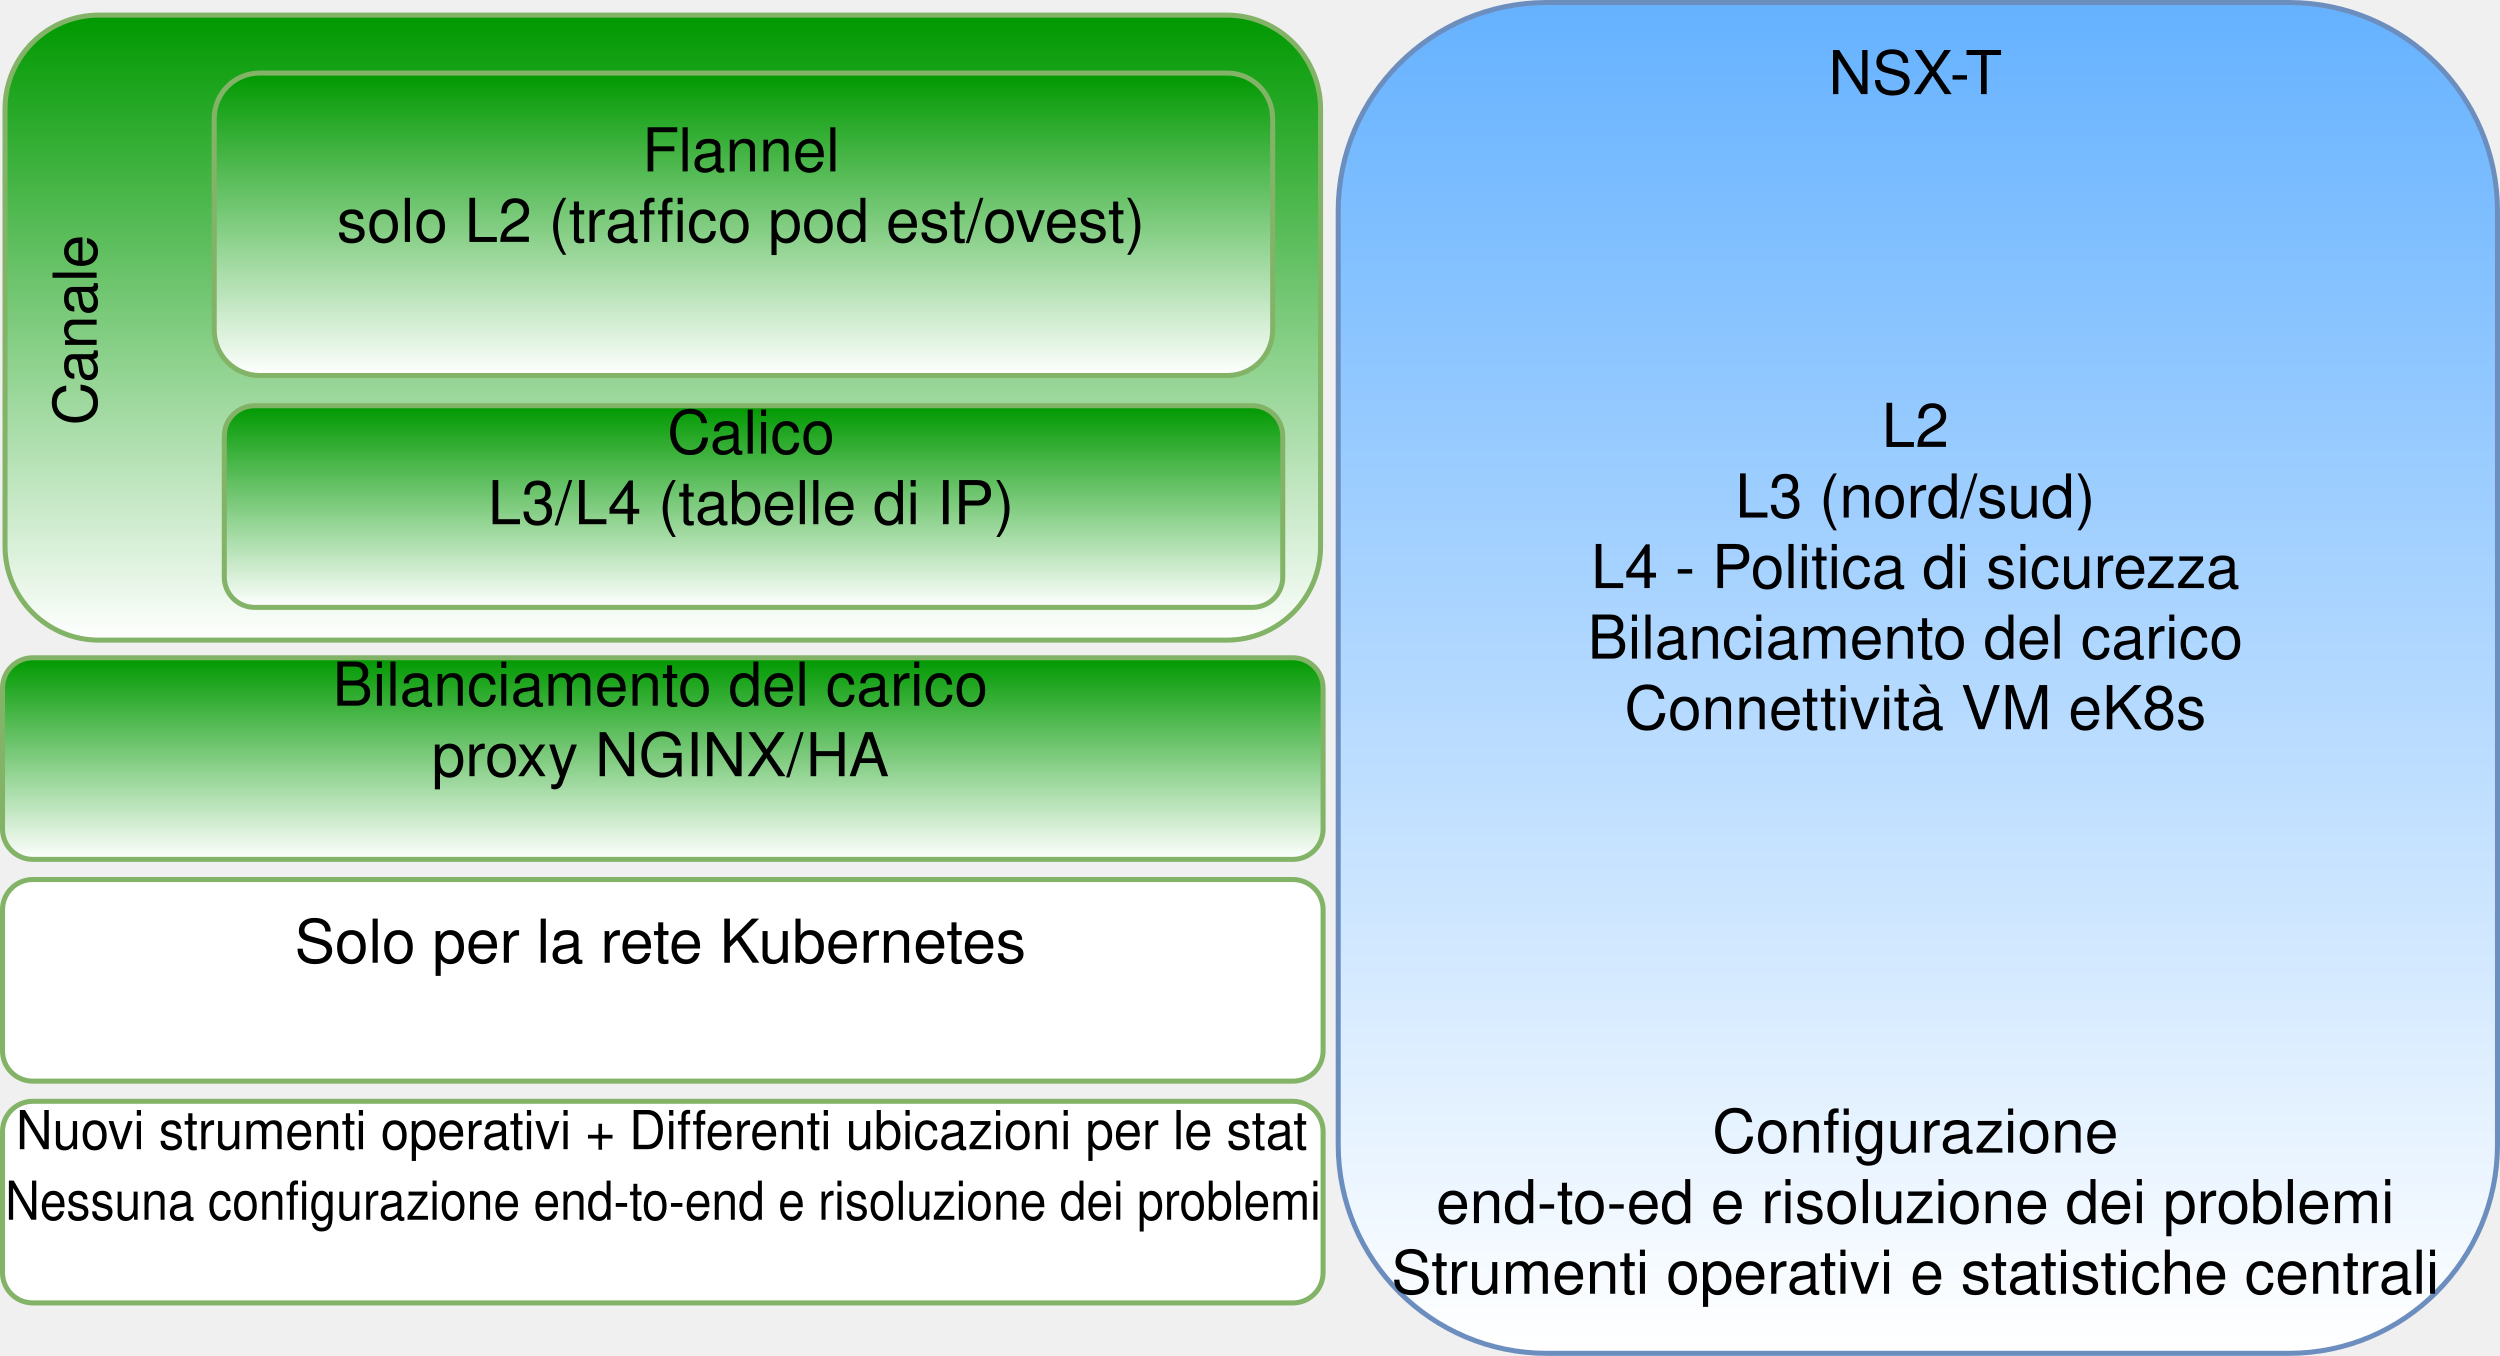
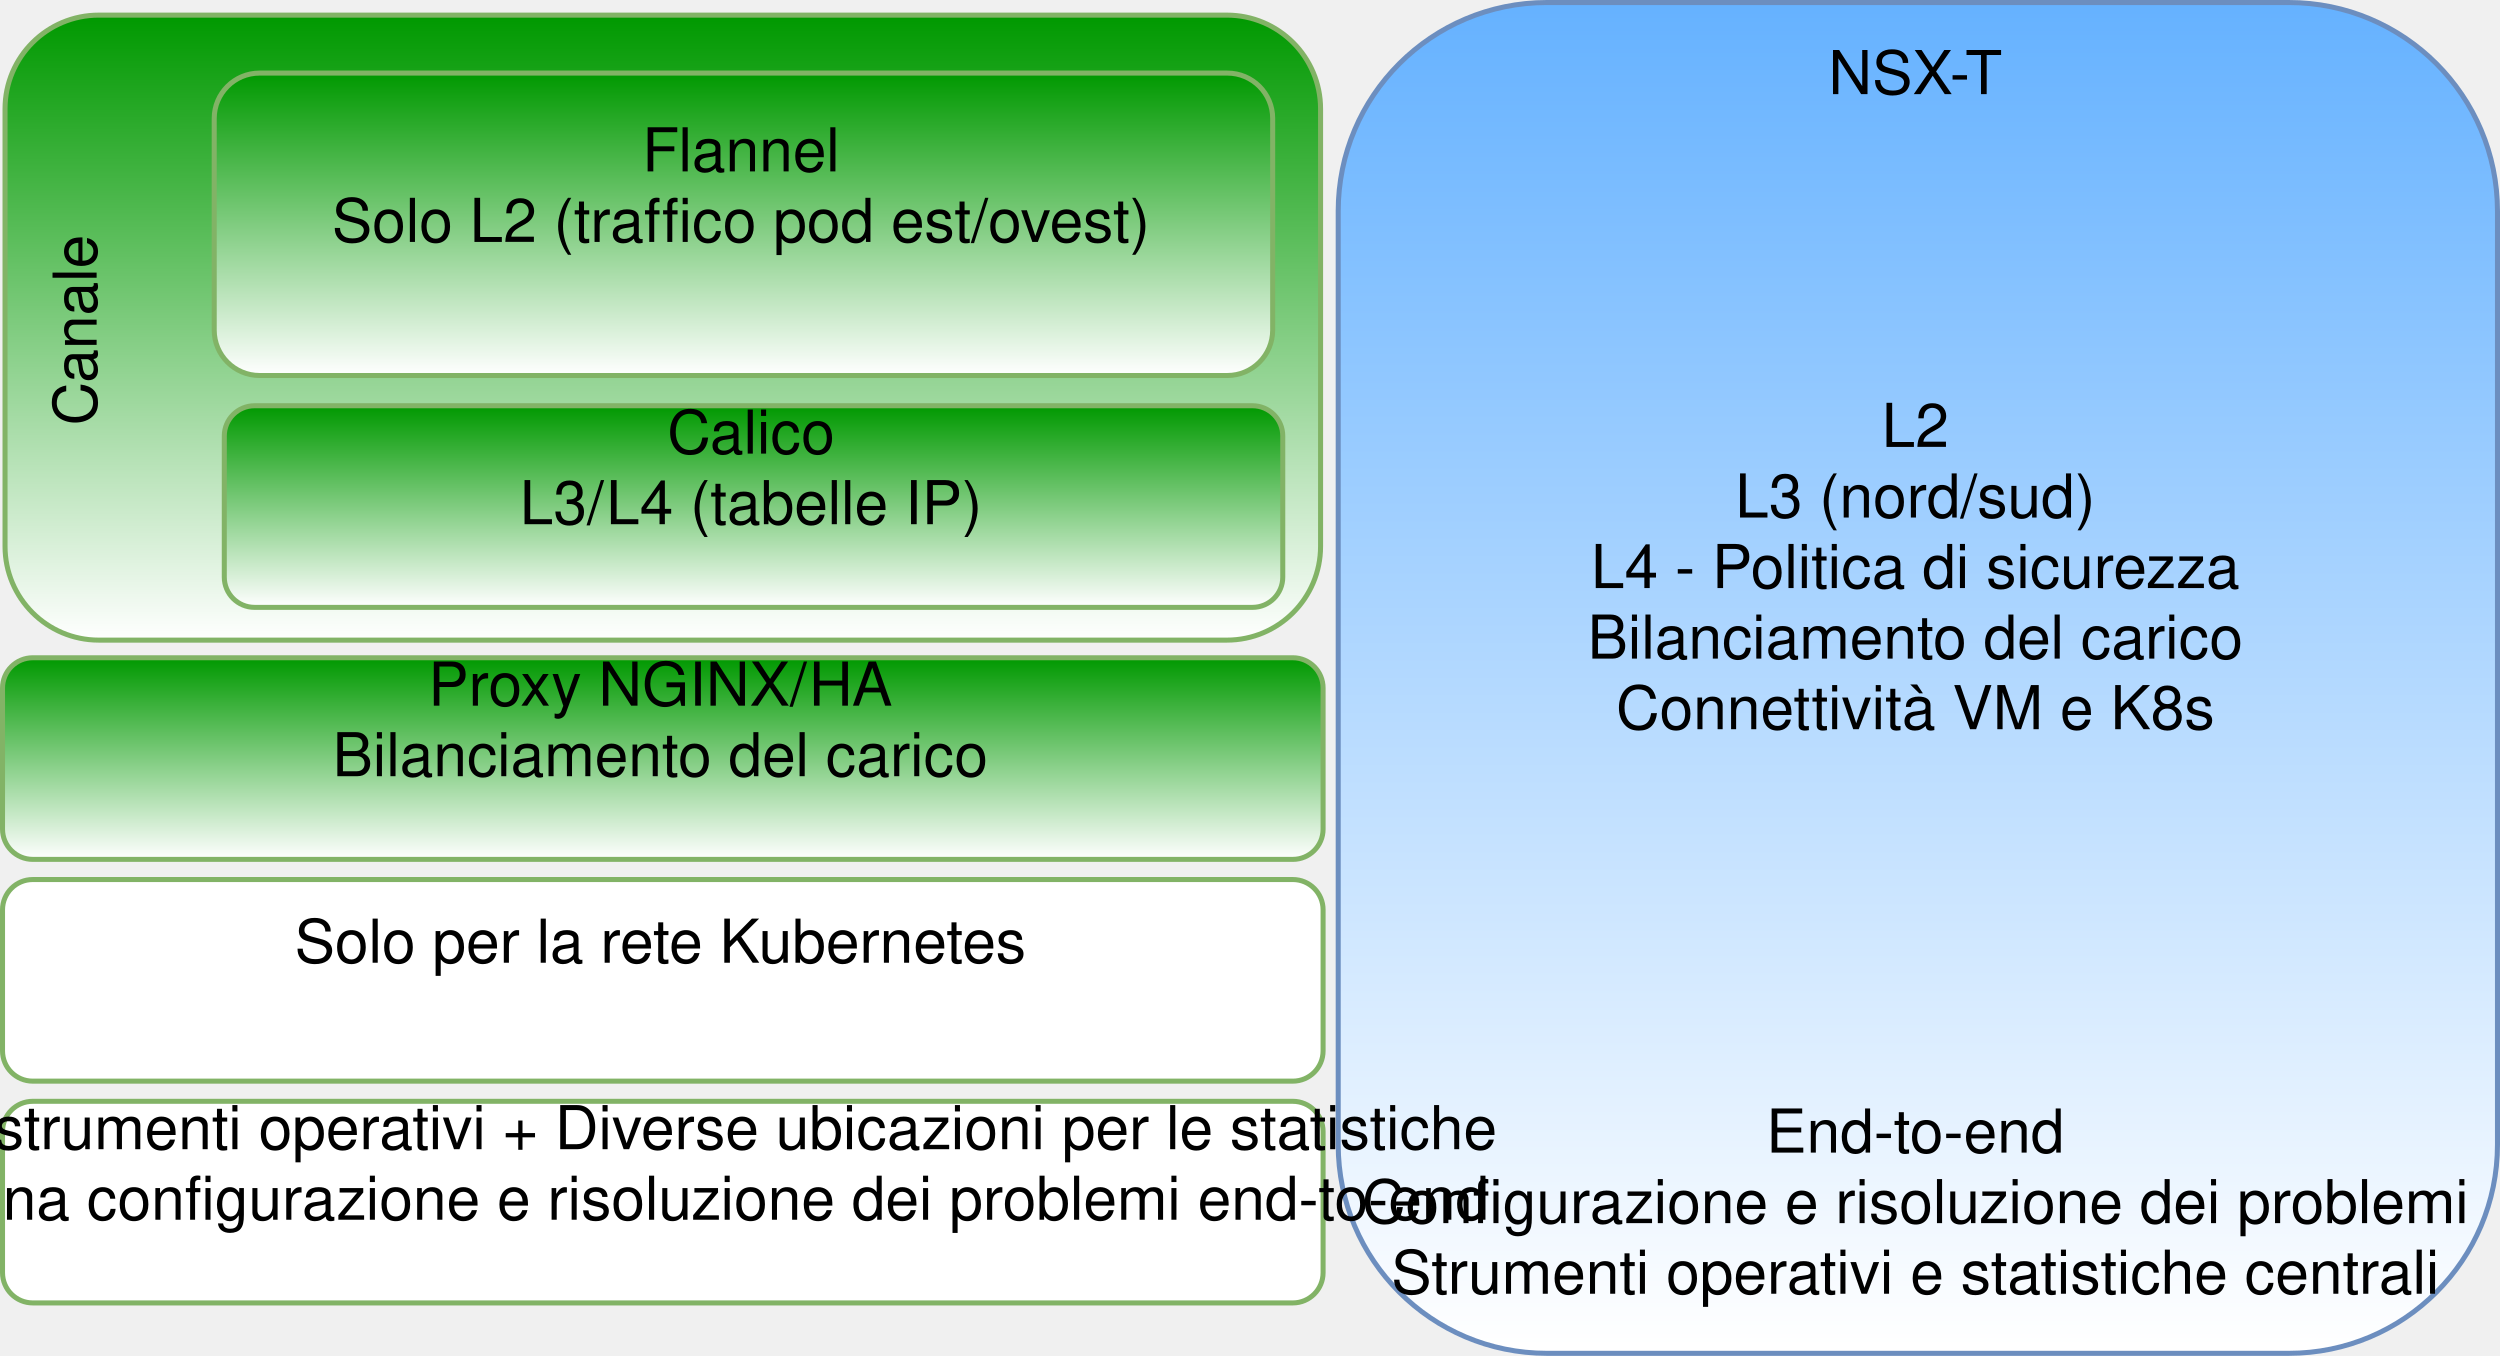
- <svg xmlns="http://www.w3.org/2000/svg" width="496px" height="269px" version="1.1" id="svg89">
-   <defs id="defs19">
+ <svg xmlns="http://www.w3.org/2000/svg" width="496px" height="269px" version="1.1">
+   <defs>
    <linearGradient id="mx-gradient-66b2ff-1-ffffff-1-s-0" x2="0%" y2="100%">
-       <stop stop-color="#66B2FF" offset="0" id="stop4" />
-       <stop stop-color="#fff" offset="1" id="stop6" />
+       <stop stop-color="#66B2FF" offset="0" />
+       <stop stop-color="#fff" offset="1" />
    </linearGradient>
    <linearGradient id="mx-gradient-ffffff-1-009900-1-e-0" x1="100%" x2="0%">
-       <stop stop-color="#090" offset="0" id="stop9" />
-       <stop stop-color="#fff" offset="1" id="stop11" />
+       <stop stop-color="#090" offset="0" />
+       <stop stop-color="#fff" offset="1" />
    </linearGradient>
    <linearGradient id="mx-gradient-009900-1-ffffff-1-s-0" x2="0%" y2="100%">
-       <stop stop-color="#090" offset="0" id="stop14" />
-       <stop stop-color="#fff" offset="1" id="stop16" />
+       <stop stop-color="#090" offset="0" />
+       <stop stop-color="#fff" offset="1" />
    </linearGradient>
  </defs>
-   <g transform="translate(.5 .5)" id="g87">
-     <rect x="265" width="230" height="268" rx="41.4" ry="41.4" fill="url(#mx-gradient-66b2ff-1-ffffff-1-s-0)" pointer-events="none" stroke="#6c8ebf" id="rect21" />
-     <g font-family="Helvetica" font-size="12px" text-anchor="middle" id="g41">
-       <text x="379.5" y="18.17" id="text23">NSX-T</text>
-       <text x="379.5" y="88.17" id="text25">L2</text>
-       <text x="379.5" y="102.17" id="text27">L3 (nord/sud)</text>
-       <text x="379.5" y="116.17" id="text29">L4 - Politica di sicurezza</text>
-       <text x="379.5" y="130.17" id="text31">Bilanciamento del carico</text>
-       <text x="379.5" y="144.17" id="text33">Connettività VM eK8s</text>
-       <text x="379.5" y="228.17" id="text35">Configurazione</text>
-       <text x="379.5" y="242.17" id="text37">end-to-ed e risoluzione dei problemi</text>
-       <text x="379.5" y="256.17" id="text39">Strumenti operativi e statistiche centrali</text>
+   <g transform="translate(.5 .5)">
+     <rect x="265" width="230" height="268" rx="41.4" ry="41.4" fill="url(#mx-gradient-66b2ff-1-ffffff-1-s-0)" pointer-events="none" stroke="#6c8ebf" />
+     <g font-family="Helvetica" font-size="12px" text-anchor="middle">
+       <text x="379.5" y="18.17">NSX-T</text>
+       <text x="379.5" y="88.17">L2</text>
+       <text x="379.5" y="102.17">L3 (nord/sud)</text>
+       <text x="379.5" y="116.17">L4 - Politica di sicurezza</text>
+       <text x="379.5" y="130.17">Bilanciamento del carico</text>
+       <text x="379.5" y="144.17">Connettività VM e K8s</text>
+       <text x="379.5" y="228.17">End-to-end</text>
+       <text x="379.5" y="242.17">Configurazione e risoluzione dei problemi</text>
+       <text x="379.5" y="256.17">Strumenti operativi e statistiche centrali</text>
    </g>
-     <rect transform="rotate(-90,131,64.5)" x="69" y="-66" width="124" height="261" rx="18.6" ry="18.6" fill="url(#mx-gradient-ffffff-1-009900-1-e-0)" pointer-events="none" stroke="#82b366" id="rect43" />
-     <g transform="rotate(-90,8.17,64.5)" font-family="Helvetica" font-size="12px" text-anchor="middle" id="g47">
-       <text x="7.67" y="75" id="text45">Canale</text>
+     <rect transform="rotate(-90,131,64.5)" x="69" y="-66" width="124" height="261" rx="18.6" ry="18.6" fill="url(#mx-gradient-ffffff-1-009900-1-e-0)" pointer-events="none" stroke="#82b366" />
+     <g transform="rotate(-90,8.17,64.5)" font-family="Helvetica" font-size="12px" text-anchor="middle">
+       <text x="7.67" y="75">Canale</text>
    </g>
-     <rect x="42" y="14" width="210" height="60" rx="9" ry="9" fill="url(#mx-gradient-009900-1-ffffff-1-s-0)" pointer-events="none" stroke="#82b366" id="rect49" />
-     <g font-family="Helvetica" font-size="12px" text-anchor="middle" id="g55">
-       <text x="146.5" y="33.5" id="text51">Flannel</text>
-       <text x="146.5" y="47.5" id="text53">solo L2 (traffico pod est/ovest)</text>
+     <rect x="42" y="14" width="210" height="60" rx="9" ry="9" fill="url(#mx-gradient-009900-1-ffffff-1-s-0)" pointer-events="none" stroke="#82b366" />
+     <g font-family="Helvetica" font-size="12px" text-anchor="middle">
+       <text x="146.5" y="33.5">Flannel</text>
+       <text x="146.5" y="47.5">Solo L2 (traffico pod est/ovest)</text>
    </g>
-     <rect x="44" y="80" width="210" height="40" rx="6" ry="6" fill="url(#mx-gradient-009900-1-ffffff-1-s-0)" pointer-events="none" stroke="#82b366" id="rect57" />
-     <g font-family="Helvetica" font-size="12px" text-anchor="middle" id="g63">
-       <text x="148.5" y="89.5" id="text59">Calico</text>
-       <text x="148.5" y="103.5" id="text61">L3/L4 (tabelle di IP)</text>
+     <rect x="44" y="80" width="210" height="40" rx="6" ry="6" fill="url(#mx-gradient-009900-1-ffffff-1-s-0)" pointer-events="none" stroke="#82b366" />
+     <g font-family="Helvetica" font-size="12px" text-anchor="middle">
+       <text x="148.5" y="89.5">Calico</text>
+       <text x="148.5" y="103.5">L3/L4 (tabelle IP)</text>
    </g>
-     <rect y="174" width="262" height="40" rx="6" ry="6" fill="#fff" pointer-events="none" stroke="#82b366" id="rect65" />
-     <g font-family="Helvetica" font-size="12px" text-anchor="middle" id="g69">
-       <text x="130.5" y="190.5" id="text67">Solo per la rete Kubernetes</text>
+     <rect y="174" width="262" height="40" rx="6" ry="6" fill="#fff" pointer-events="none" stroke="#82b366" />
+     <g font-family="Helvetica" font-size="12px" text-anchor="middle">
+       <text x="130.5" y="190.5">Solo per la rete Kubernetes</text>
    </g>
-     <rect y="218" width="262" height="40" rx="6" ry="6" fill="#fff" pointer-events="none" stroke="#82b366" id="rect71" />
-     <g font-family="Helvetica" font-size="12px" text-anchor="middle" id="g77">
-       <text x="134.682" y="220.928" id="text73" style="font-size:10.359px;stroke-width:0.971" transform="scale(0.9711121,1.029747)">Nuovi strumenti operativi + Differenti ubicazioni per le stat</text>
-       <text x="138.683" y="228.2" id="text75" style="font-size:10.079px;stroke-width:0.945" transform="scale(0.9449266,1.058283)">Nessuna configurazione end-to-end e risoluzione dei problemi</text>
+     <rect y="218" width="262" height="40" rx="6" ry="6" fill="#fff" pointer-events="none" stroke="#82b366" />
+     <g font-family="Helvetica" font-size="12px" text-anchor="middle">
+       <text x="130.5" y="227.5">Nuovi strumenti operativi + Diverse ubicazioni per le statistiche</text>
+       <text x="130.5" y="241.5">Nessuna configurazione e risoluzione dei problemi end-to-end</text>
    </g>
-     <rect y="130" width="262" height="40" rx="6" ry="6" fill="url(#mx-gradient-009900-1-ffffff-1-s-0)" pointer-events="none" stroke="#82b366" id="rect79" />
-     <g font-family="Helvetica" font-size="12px" text-anchor="middle" id="g85">
-       <text x="130.5" y="139.5" id="text81">Bilanciamento del carico</text>
-       <text x="130.5" y="153.5" id="text83">proxy NGINX/HA</text>
+     <rect y="130" width="262" height="40" rx="6" ry="6" fill="url(#mx-gradient-009900-1-ffffff-1-s-0)" pointer-events="none" stroke="#82b366" />
+     <g font-family="Helvetica" font-size="12px" text-anchor="middle">
+       <text x="130.5" y="139.5">Proxy NGINX/HA</text>
+       <text x="130.5" y="153.5">Bilanciamento del carico</text>
    </g>
  </g>
</svg>
